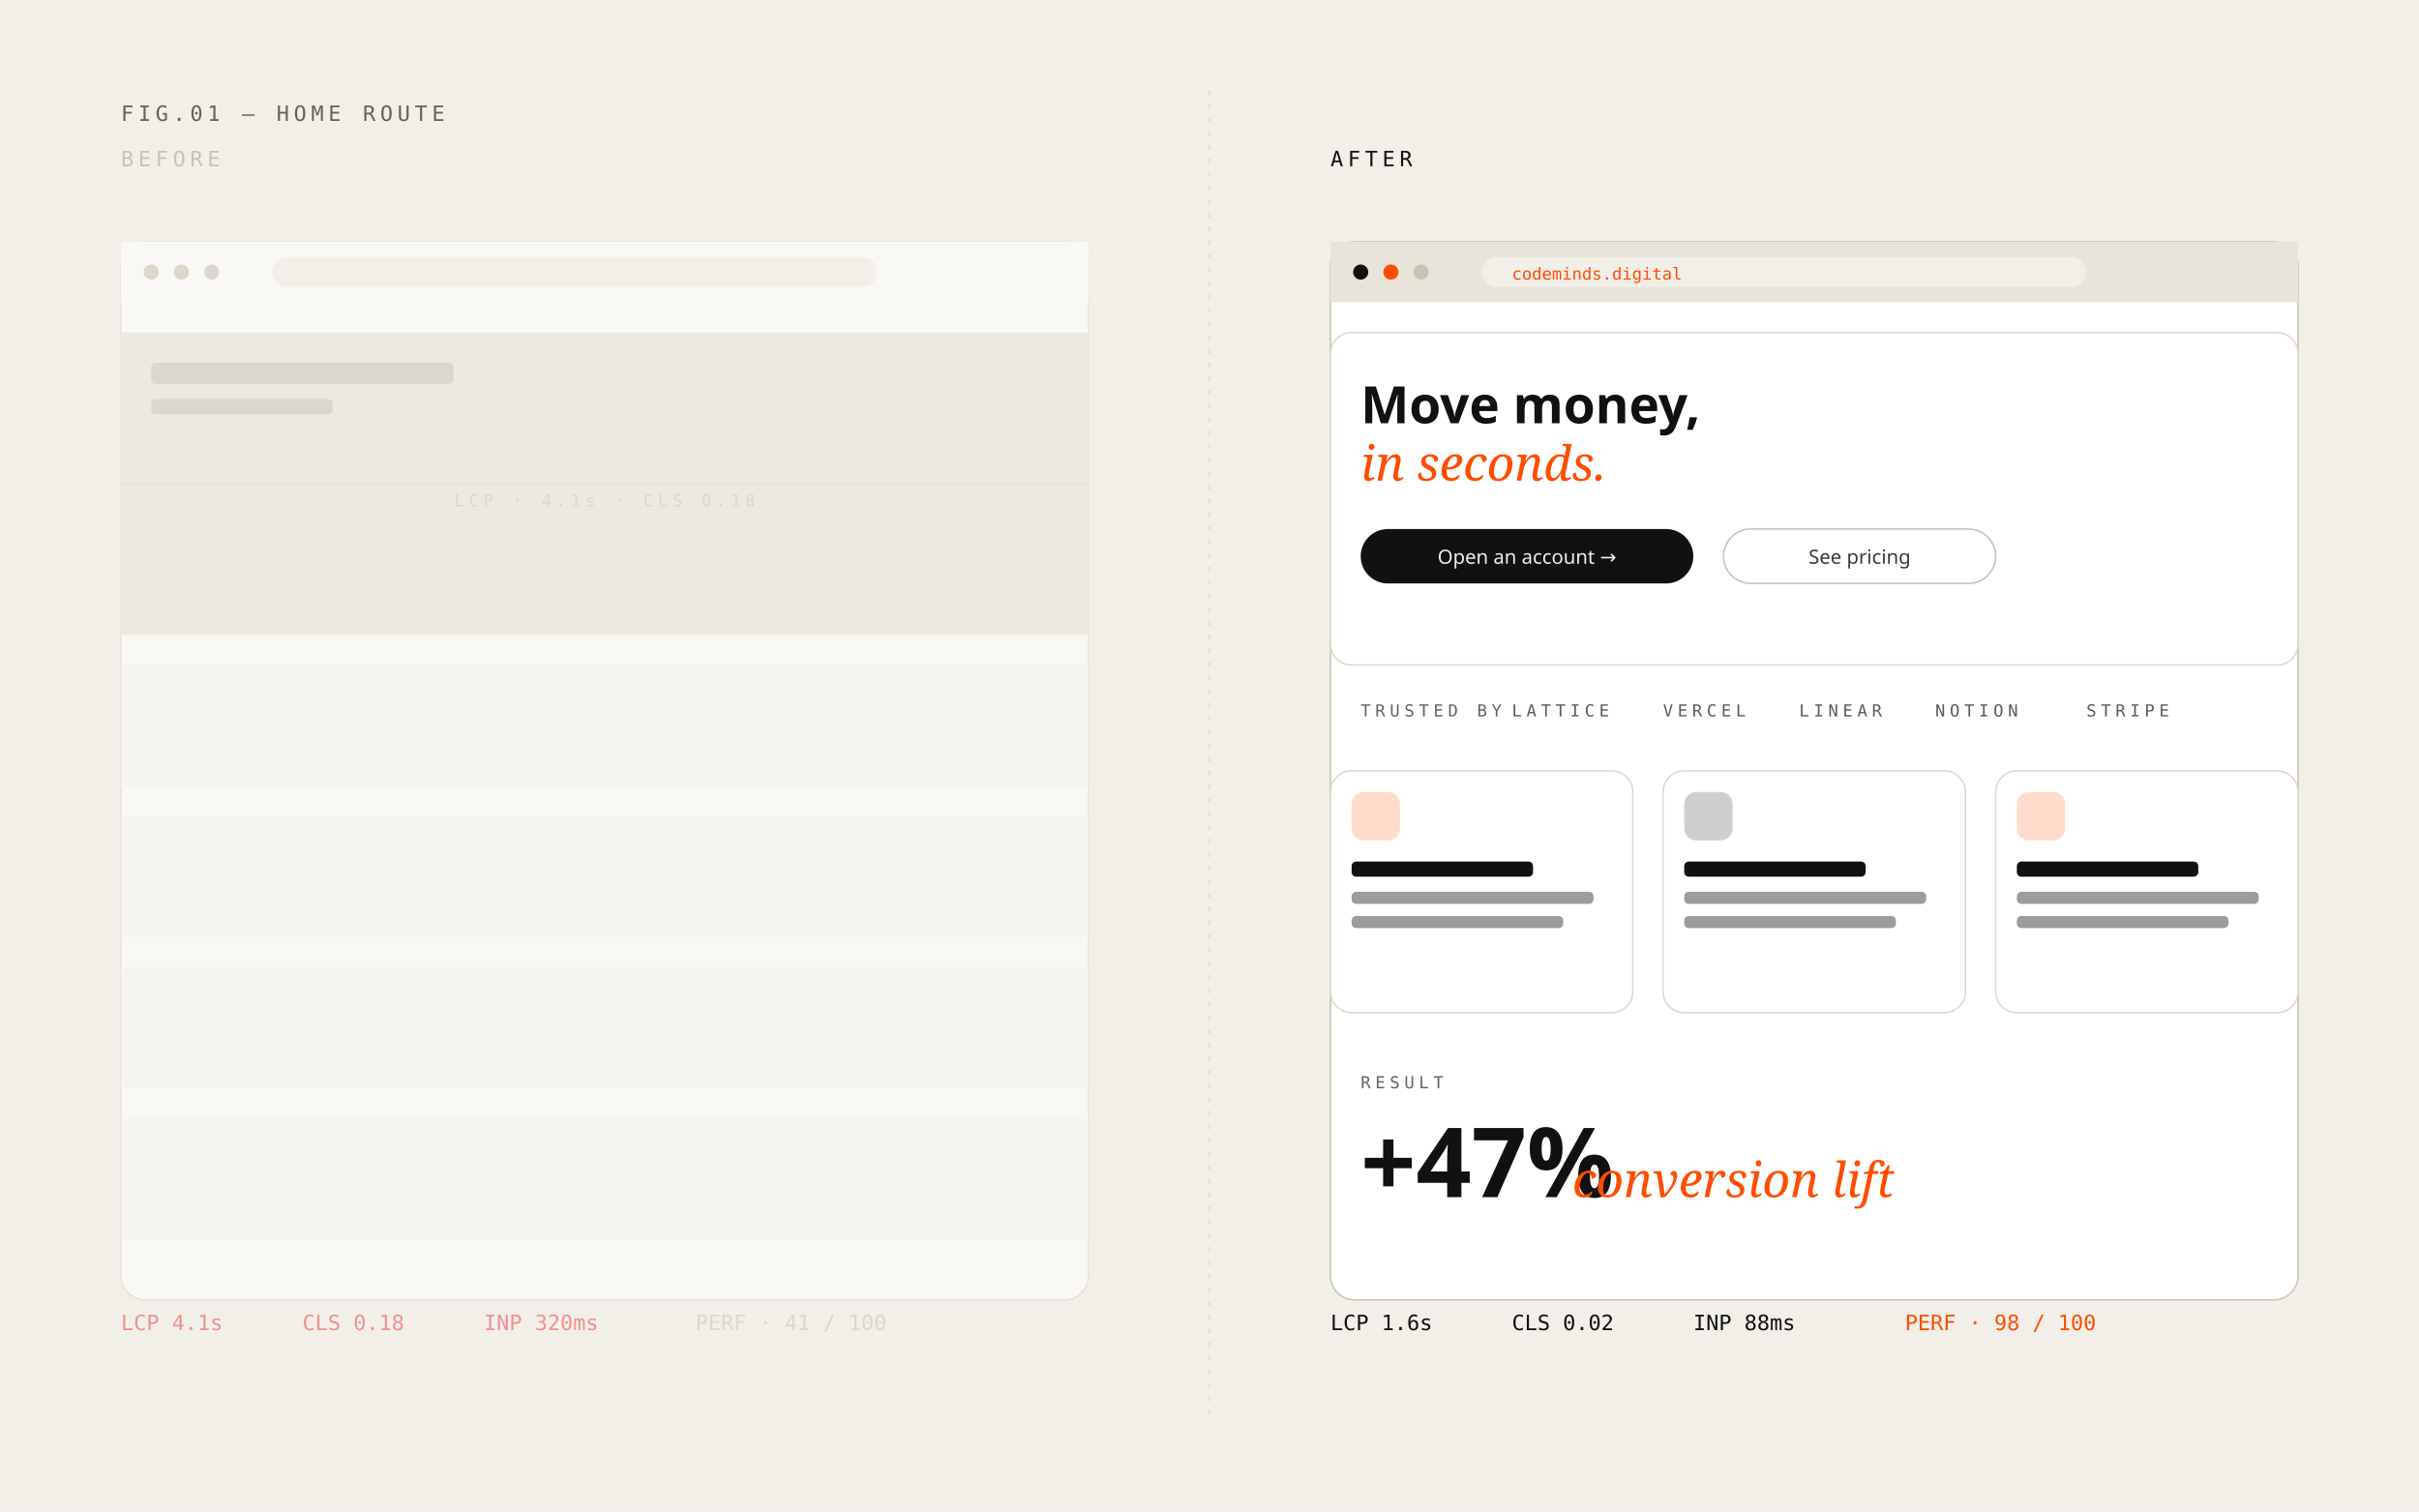
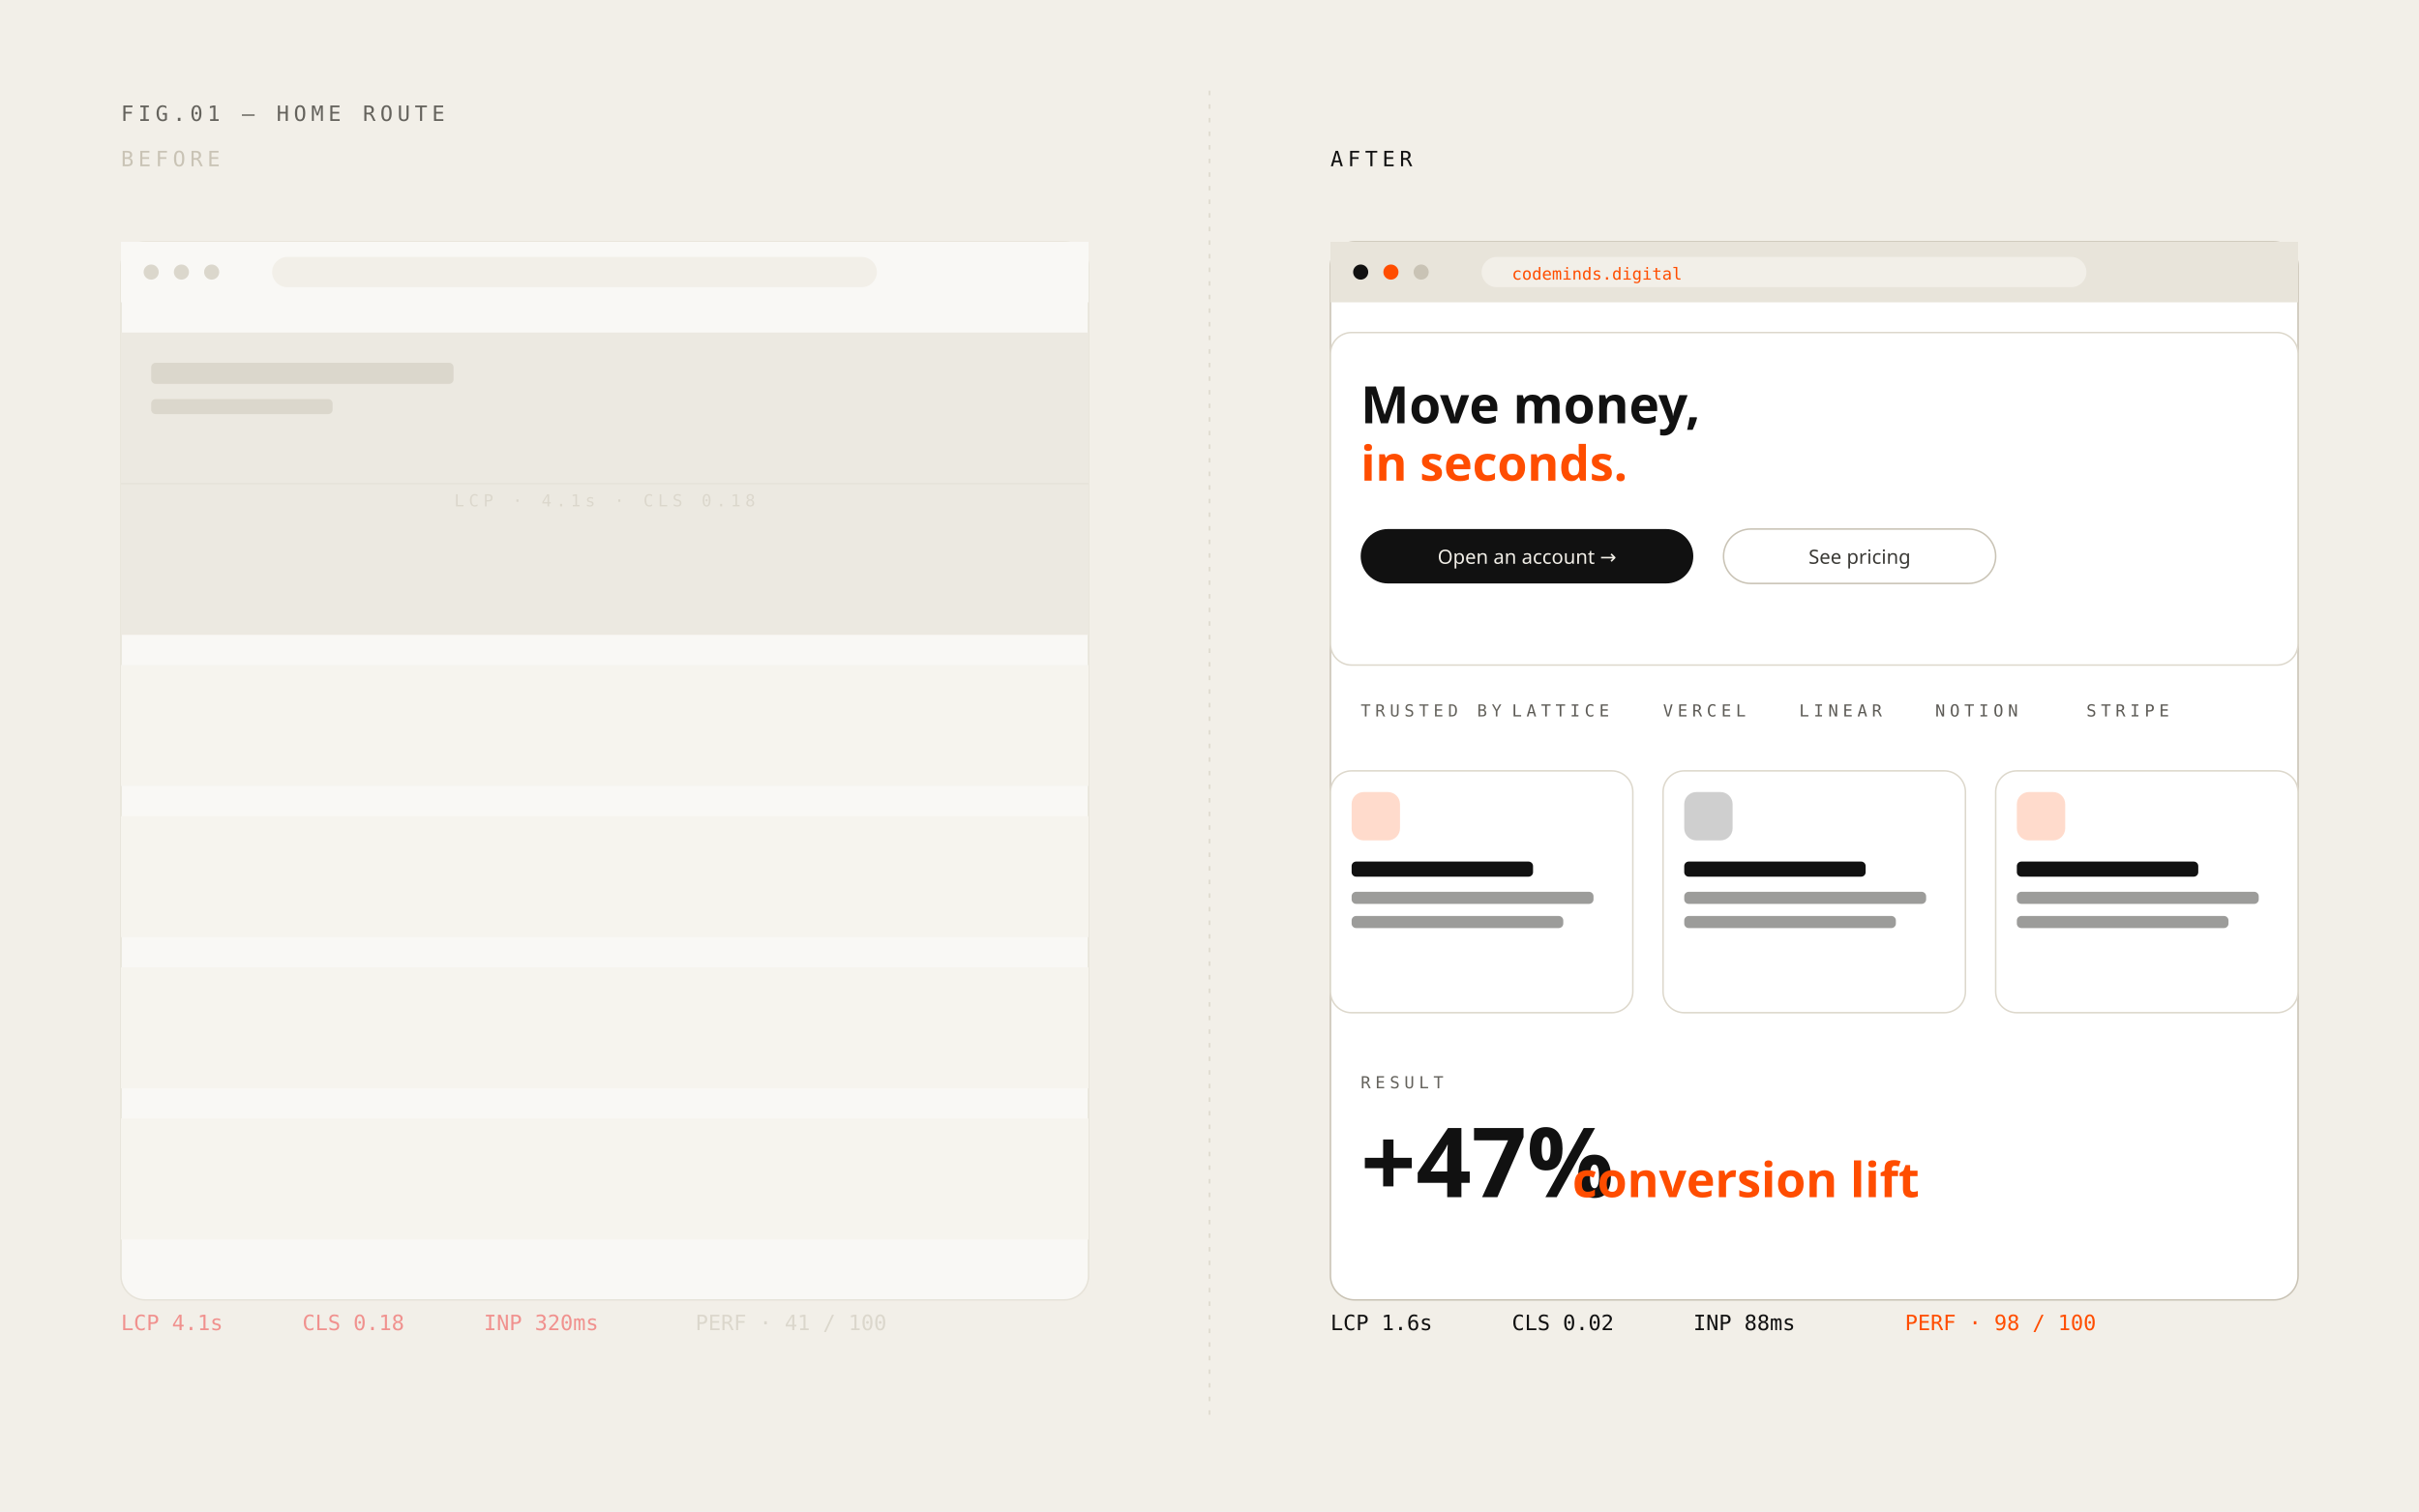
<svg xmlns="http://www.w3.org/2000/svg" viewBox="0 0 1600 1000" preserveAspectRatio="xMidYMid slice" role="img" aria-label="Fintech home — before vs after layout comparison">
  <defs>
    <linearGradient id="s1Glow" x1="0" y1="0" x2="1" y2="1">
      <stop offset="0%" stop-color="#B83700" stop-opacity="0.30" />
      <stop offset="55%" stop-color="#B83700" stop-opacity="0" />
    </linearGradient>
  </defs>
  <rect width="1600" height="1000" fill="#F2EFE8" />
  <line x1="800" y1="60" x2="800" y2="940" stroke="#DDD8CC" stroke-width="1" stroke-dasharray="3 6" />
  <g font-family="ui-monospace, SFMono-Regular, monospace" font-size="14" letter-spacing="3" fill="#64625C">
    <text x="80" y="80">FIG.01 — HOME ROUTE</text>
    <text x="80" y="110" fill="#C9C3B5">BEFORE</text>
    <text x="880" y="110" fill="#111111">AFTER</text>
  </g>
  <g opacity="0.55">
    <rect x="80" y="160" width="640" height="700" rx="16" fill="#FFFFFF" stroke="#DDD8CC" />
    <g transform="translate(80, 160)">
      <rect width="640" height="40" fill="#FFFFFF" />
      <circle cx="20" cy="20" r="5" fill="#C9C3B5" />
      <circle cx="40" cy="20" r="5" fill="#C9C3B5" />
      <circle cx="60" cy="20" r="5" fill="#C9C3B5" />
      <rect x="100" y="10" width="400" height="20" rx="10" fill="#F2EFE8" />
    </g>
    <g transform="translate(80, 220)">
      <rect x="0" y="0" width="640" height="200" fill="#E8E4DA" />
      <rect x="20" y="20" width="200" height="14" rx="3" fill="#C9C3B5" />
      <rect x="20" y="44" width="120" height="10" rx="3" fill="#C9C3B5" />
      <line x1="0" y1="100" x2="640" y2="100" stroke="#DDD8CC" stroke-width="1" />
      <text x="320" y="115" text-anchor="middle" font-family="ui-monospace, monospace" font-size="11" fill="#C9C3B5" letter-spacing="3">LCP · 4.1s · CLS 0.18</text>
      <rect x="0" y="220" width="640" height="80" fill="#FAF8F3" />
      <rect x="0" y="320" width="640" height="80" fill="#FAF8F3" />
      <rect x="0" y="420" width="640" height="80" fill="#FAF8F3" />
      <rect x="0" y="520" width="640" height="80" fill="#FAF8F3" />
    </g>
    <g transform="translate(80, 880)" font-family="ui-monospace, monospace" font-size="14" fill="#ef4444">
      <text x="0" y="0">LCP 4.1s</text>
      <text x="120" y="0">CLS 0.18</text>
      <text x="240" y="0">INP 320ms</text>
      <text x="380" y="0" fill="#C9C3B5">PERF · 41 / 100</text>
    </g>
  </g>
  <g>
    <rect x="880" y="160" width="640" height="700" rx="16" fill="url(#s1Glow)" />
    <rect x="880" y="160" width="640" height="700" rx="16" fill="#FFFFFF" stroke="#C9C3B5" />
    <g transform="translate(880, 160)">
      <rect width="640" height="40" fill="#E8E4DA" />
      <circle cx="20" cy="20" r="5" fill="#111111" />
      <circle cx="40" cy="20" r="5" fill="#FF4D00" />
      <circle cx="60" cy="20" r="5" fill="#C9C3B5" />
      <rect x="100" y="10" width="400" height="20" rx="10" fill="#F2EFE8" />
      <text x="120" y="25" font-family="ui-monospace, monospace" font-size="11" fill="#FF4D00">codeminds.digital</text>
    </g>
    <g transform="translate(880, 220)">
      <rect x="0" y="0" width="640" height="220" rx="14" fill="#FFFFFF" stroke="#DDD8CC" />
      <text x="20" y="60" font-family="Geist, system-ui, sans-serif" font-size="34" font-weight="700" fill="#111111">Move money,</text>
-       <text x="20" y="98" font-family="'Instrument Serif', Georgia, serif" font-size="32" font-style="italic" fill="#FF4D00">in seconds.</text>
+       <text x="20" y="98" font-family="'Space Grotesk', Geist, system-ui, sans-serif" font-weight="700" font-size="32" fill="#FF4D00">in seconds.</text>
      <rect x="20" y="130" width="220" height="36" rx="18" fill="#111111" />
      <text x="130" y="153" text-anchor="middle" font-family="Geist, system-ui, sans-serif" font-size="13" font-weight="500" fill="#F2EFE8">Open an account →</text>
      <rect x="260" y="130" width="180" height="36" rx="18" fill="none" stroke="#C9C3B5" />
      <text x="350" y="153" text-anchor="middle" font-family="Geist, system-ui, sans-serif" font-size="13" fill="#3A3935">See pricing</text>
      <g transform="translate(0, 240)" font-family="ui-monospace, monospace" font-size="11" letter-spacing="3" fill="#64625C">
        <text x="20" y="14">TRUSTED BY</text>
        <g fill="#5C5A55">
          <text x="120" y="14">LATTICE</text>
          <text x="220" y="14">VERCEL</text>
          <text x="310" y="14">LINEAR</text>
          <text x="400" y="14">NOTION</text>
          <text x="500" y="14">STRIPE</text>
        </g>
      </g>
      <g transform="translate(0, 290)">
        <rect x="0" y="0" width="200" height="160" rx="14" fill="#FFFFFF" stroke="#DDD8CC" />
        <rect x="14" y="14" width="32" height="32" rx="8" fill="#FF4D00" opacity="0.2" />
        <rect x="14" y="60" width="120" height="10" rx="3" fill="#111111" />
        <rect x="14" y="80" width="160" height="8" rx="3" fill="#3A3935" opacity="0.5" />
        <rect x="14" y="96" width="140" height="8" rx="3" fill="#3A3935" opacity="0.5" />
        <rect x="220" y="0" width="200" height="160" rx="14" fill="#FFFFFF" stroke="#DDD8CC" />
        <rect x="234" y="14" width="32" height="32" rx="8" fill="#111111" opacity="0.2" />
        <rect x="234" y="60" width="120" height="10" rx="3" fill="#111111" />
        <rect x="234" y="80" width="160" height="8" rx="3" fill="#3A3935" opacity="0.5" />
        <rect x="234" y="96" width="140" height="8" rx="3" fill="#3A3935" opacity="0.5" />
        <rect x="440" y="0" width="200" height="160" rx="14" fill="#FFFFFF" stroke="#DDD8CC" />
        <rect x="454" y="14" width="32" height="32" rx="8" fill="#FF4D00" opacity="0.2" />
        <rect x="454" y="60" width="120" height="10" rx="3" fill="#111111" />
        <rect x="454" y="80" width="160" height="8" rx="3" fill="#3A3935" opacity="0.5" />
        <rect x="454" y="96" width="140" height="8" rx="3" fill="#3A3935" opacity="0.5" />
      </g>
      <g transform="translate(0, 480)">
        <text x="20" y="20" font-family="ui-monospace, monospace" font-size="11" letter-spacing="3" fill="#64625C">RESULT</text>
        <text x="20" y="92" font-family="Geist, system-ui, sans-serif" font-size="64" font-weight="700" fill="#111111">+47%</text>
-         <text x="160" y="92" font-family="'Instrument Serif', Georgia, serif" font-size="32" font-style="italic" fill="#FF4D00">conversion lift</text>
+         <text x="160" y="92" font-family="'Space Grotesk', Geist, system-ui, sans-serif" font-weight="700" font-size="32" fill="#FF4D00">conversion lift</text>
      </g>
    </g>
    <g transform="translate(880, 880)" font-family="ui-monospace, monospace" font-size="14" fill="#111111">
      <text x="0" y="0">LCP 1.6s</text>
      <text x="120" y="0">CLS 0.02</text>
      <text x="240" y="0">INP 88ms</text>
      <text x="380" y="0" fill="#FF4D00">PERF · 98 / 100</text>
    </g>
  </g>
</svg>
